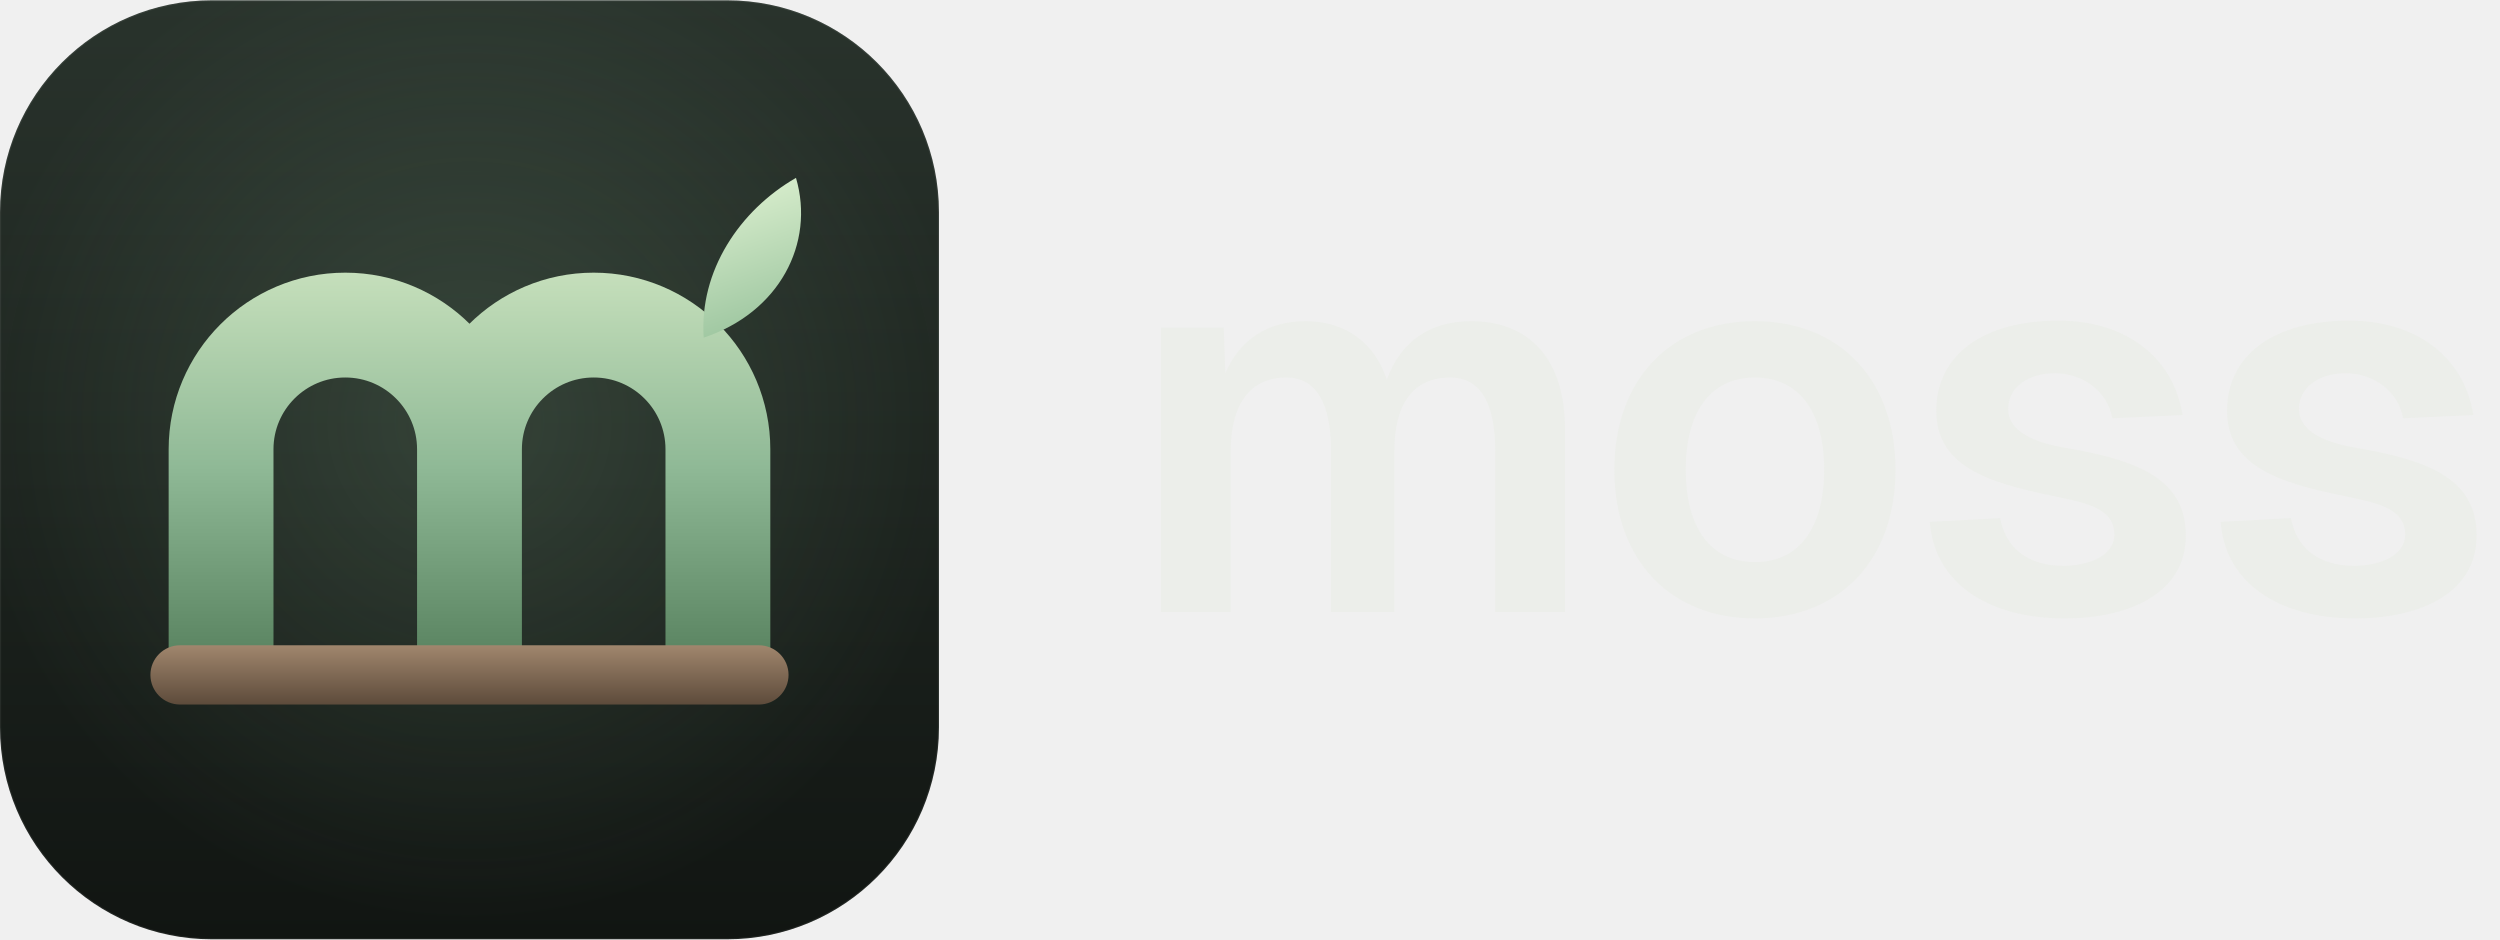
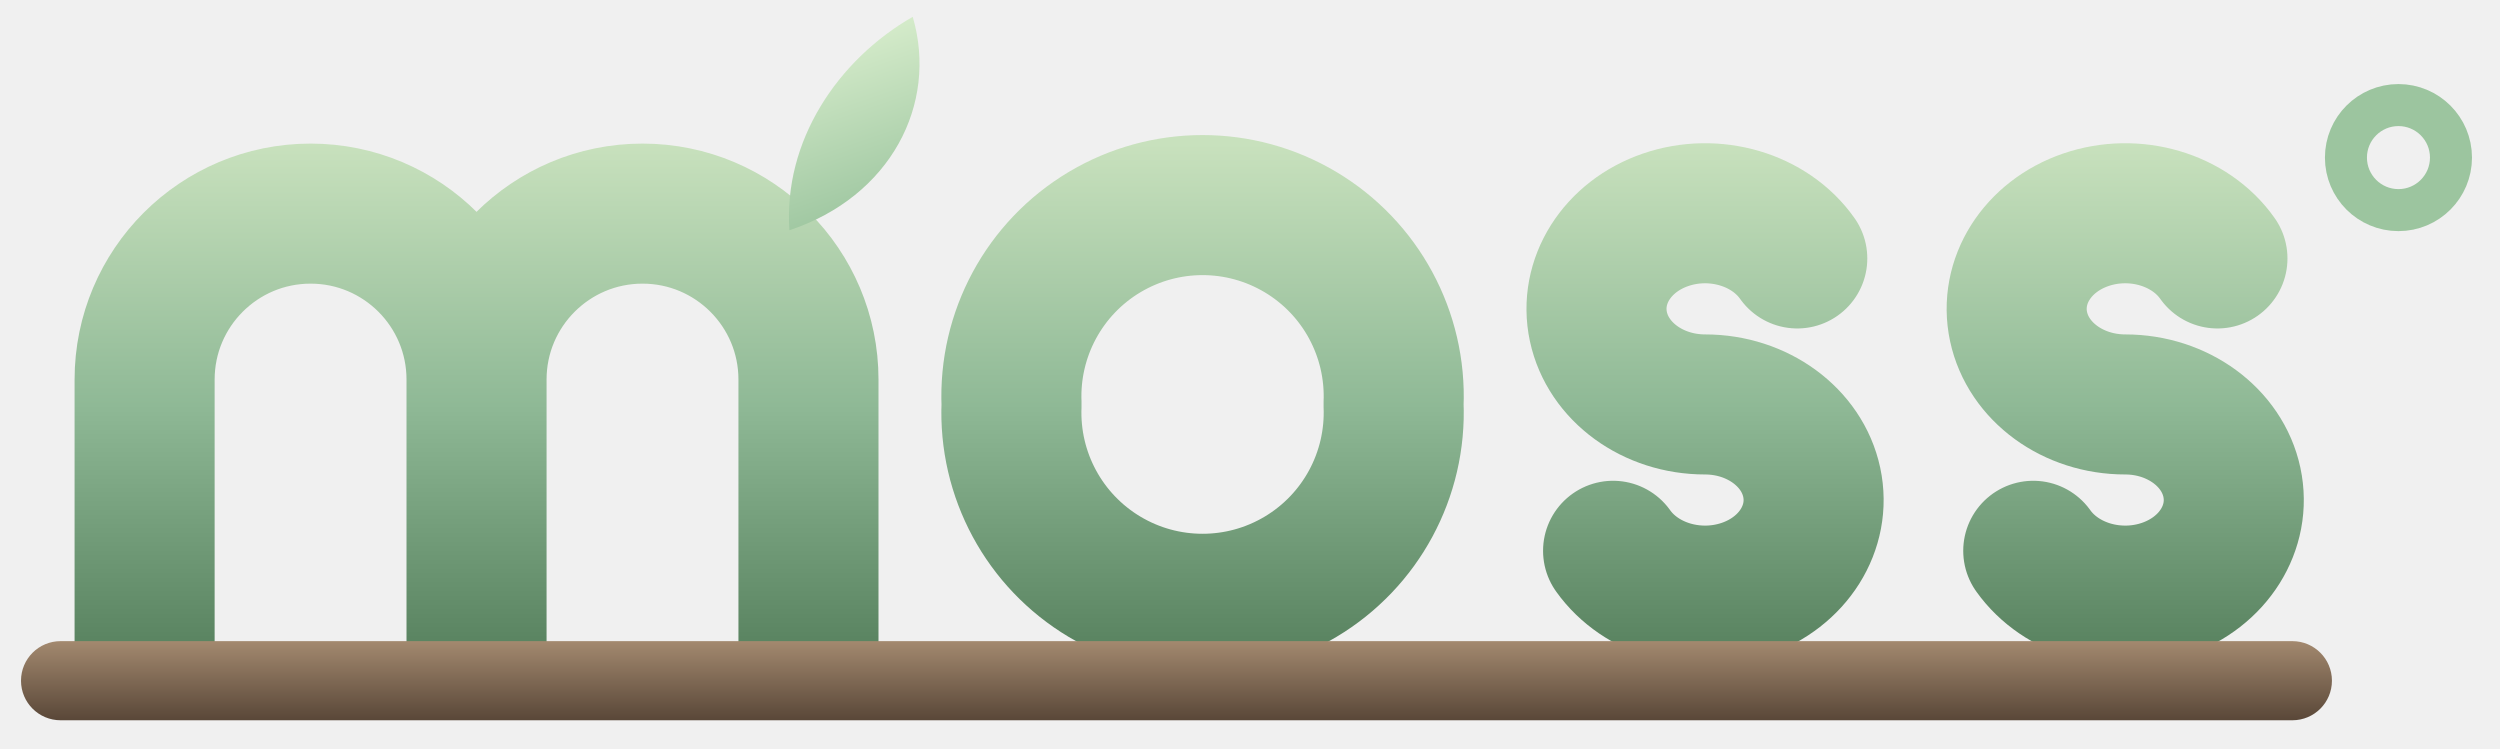
- <svg xmlns="http://www.w3.org/2000/svg" viewBox="0 0 298.2 112" width="298" height="112">
+ <svg xmlns="http://www.w3.org/2000/svg" viewBox="-41.3 39.9 714.0 213.8" width="187" height="56">
  <defs>
-     <linearGradient id="bg" x1="0" y1="100" x2="0" y2="924" gradientUnits="userSpaceOnUse">
-       <stop offset="0" stop-color="#29332C" />
-       <stop offset="1" stop-color="#111512" />
-     </linearGradient>
-     <radialGradient id="glow" cx="512" cy="470" r="440" gradientUnits="userSpaceOnUse">
-       <stop offset="0" stop-color="#8FB996" stop-opacity="0.2" />
-       <stop offset="1" stop-color="#8FB996" stop-opacity="0" />
-     </radialGradient>
-     <linearGradient id="moss" x1="0" y1="330" x2="0" y2="690" gradientUnits="userSpaceOnUse">
+     <linearGradient id="moss" x1="0" y1="81" x2="0" y2="230" gradientUnits="userSpaceOnUse">
      <stop offset="0" stop-color="#C8E1BD" />
      <stop offset="0.5" stop-color="#8FB996" />
      <stop offset="1" stop-color="#557F5C" />
    </linearGradient>
    <linearGradient id="leaf" x1="0" y1="1" x2="1" y2="0">
      <stop offset="0" stop-color="#9CC59F" />
      <stop offset="1" stop-color="#D6ECCB" />
    </linearGradient>
-     <linearGradient id="earth" x1="0" y1="664" x2="0" y2="722" gradientUnits="userSpaceOnUse">
+     <linearGradient id="earth" x1="0" y1="223" x2="0" y2="246" gradientUnits="userSpaceOnUse">
      <stop offset="0" stop-color="#A3896F" />
      <stop offset="1" stop-color="#584637" />
    </linearGradient>
  </defs>
-   <g transform="scale(0.135922) translate(-100 -100)">
-     <rect x="100" y="100" width="824" height="824" rx="186" fill="url(#bg)" />
-     <rect x="100" y="100" width="824" height="824" rx="186" fill="url(#glow)" />
-     <rect x="100.5" y="100.5" width="823" height="823" rx="185.5" fill="none" stroke="#fff" stroke-opacity="0.07" />
-     <path d="M 294 682 V 494 A 109 109 0 0 1 512 494 V 682 M 512 494 A 109 109 0 0 1 730 494 V 682" fill="none" stroke="url(#moss)" stroke-width="92" stroke-linejoin="round" />
-     <g transform="translate(722 392) rotate(-42)">
-       <path d="M -6 0 C 30 -46 92 -62 148 -50 C 122 4 58 28 -6 0 Z" fill="url(#leaf)" />
-     </g>
-     <rect x="232" y="666" width="560" height="52" rx="26" fill="url(#earth)" />
-   </g>
-   <path transform="translate(134 72.96) scale(0.064)" fill="#ECEEEA" d="M70 -530V0H200V-300C200 -387 236 -437 304 -437C359 -437 387 -389 387 -300V0H505V-300C505 -389 541 -437 609 -437C665 -437 693 -390 693 -300V0H823V-341C823 -472 756 -542 648 -542C572 -542 517 -505 491 -433C468 -502 414 -542 339 -542C269 -542 216 -507 190 -445L187 -530Z M1177.0 12C1335.0 12 1439.0 -97 1439.0 -265C1439.0 -433 1335.0 -542 1177.0 -542C1019.0 -542 915.0 -433 915.0 -265C915.0 -97 1019.0 12 1177.0 12ZM1048.0 -265C1048.0 -374 1095.0 -437 1177.0 -437C1259.0 -437 1306.0 -374 1306.0 -265C1306.0 -156 1259.0 -93 1177.0 -93C1095.0 -93 1048.0 -156 1048.0 -265Z M1843.0 -361 1974.0 -367C1957.0 -475 1868.0 -543 1743.0 -543C1602.0 -543 1515.0 -479 1515.0 -375C1515.0 -275 1604.0 -242 1734.0 -216C1788.0 -204 1846.0 -196 1847.0 -145C1847.0 -102 1794.0 -86 1752.0 -86C1685.0 -86 1644.0 -120 1634.0 -175L1503.0 -168C1511.0 -56 1609.0 12 1754.0 12C1878.0 12 1980.0 -37 1980.0 -142C1980.0 -244 1899.0 -282 1755.0 -306C1703.0 -315 1650.0 -334 1649.0 -377C1648.0 -419 1687.0 -445 1736.0 -445C1786.0 -445 1834.0 -413 1843.0 -361Z M2385.0 -361 2516.0 -367C2499.0 -475 2410.0 -543 2285.0 -543C2144.0 -543 2057.0 -479 2057.0 -375C2057.0 -275 2146.0 -242 2276.0 -216C2330.0 -204 2388.0 -196 2389.0 -145C2389.0 -102 2336.0 -86 2294.0 -86C2227.0 -86 2186.0 -120 2176.0 -175L2045.0 -168C2053.0 -56 2151.0 12 2296.0 12C2420.0 12 2522.0 -37 2522.0 -142C2522.0 -244 2441.0 -282 2297.0 -306C2245.0 -315 2192.0 -334 2191.0 -377C2190.0 -419 2229.0 -445 2278.0 -445C2328.0 -445 2376.0 -413 2385.0 -361Z" />
+   <path d="M 0.0 230 V 148.3 A 47.4 47.4 0 0 1 94.8 148.3 V 230 M 94.8 148.3 A 47.4 47.4 0 0 1 189.6 148.3 V 230 M 247.6 155.4 A 54.6 54.6 0 1 1 356.7 155.4 A 54.6 54.6 0 1 1 247.6 155.4 Z" fill="none" stroke="url(#moss)" stroke-width="40" stroke-linejoin="round" />
+   <path d="M 472.0 113.7 A 31.0 27.3 0 1 0 445.7 155.4 A 31.0 27.3 0 1 1 419.4 197.2 M 592.0 113.7 A 31.0 27.3 0 1 0 565.7 155.4 A 31.0 27.3 0 1 1 539.4 197.2" fill="none" stroke="url(#moss)" stroke-width="40" stroke-linecap="round" />
+   <path transform="translate(186.1 103.9) rotate(-42) scale(0.4348)" d="M -6 0 C 30 -46 92 -62 148 -50 C 122 4 58 28 -6 0 Z" fill="url(#leaf)" />
+   <circle cx="643.7" cy="84.9" r="15" fill="none" stroke="#9CC59F" stroke-width="12" />
+   <rect x="-35.3" y="223.0" width="660.0" height="22.6" rx="11.3" fill="url(#earth)" />
</svg>
